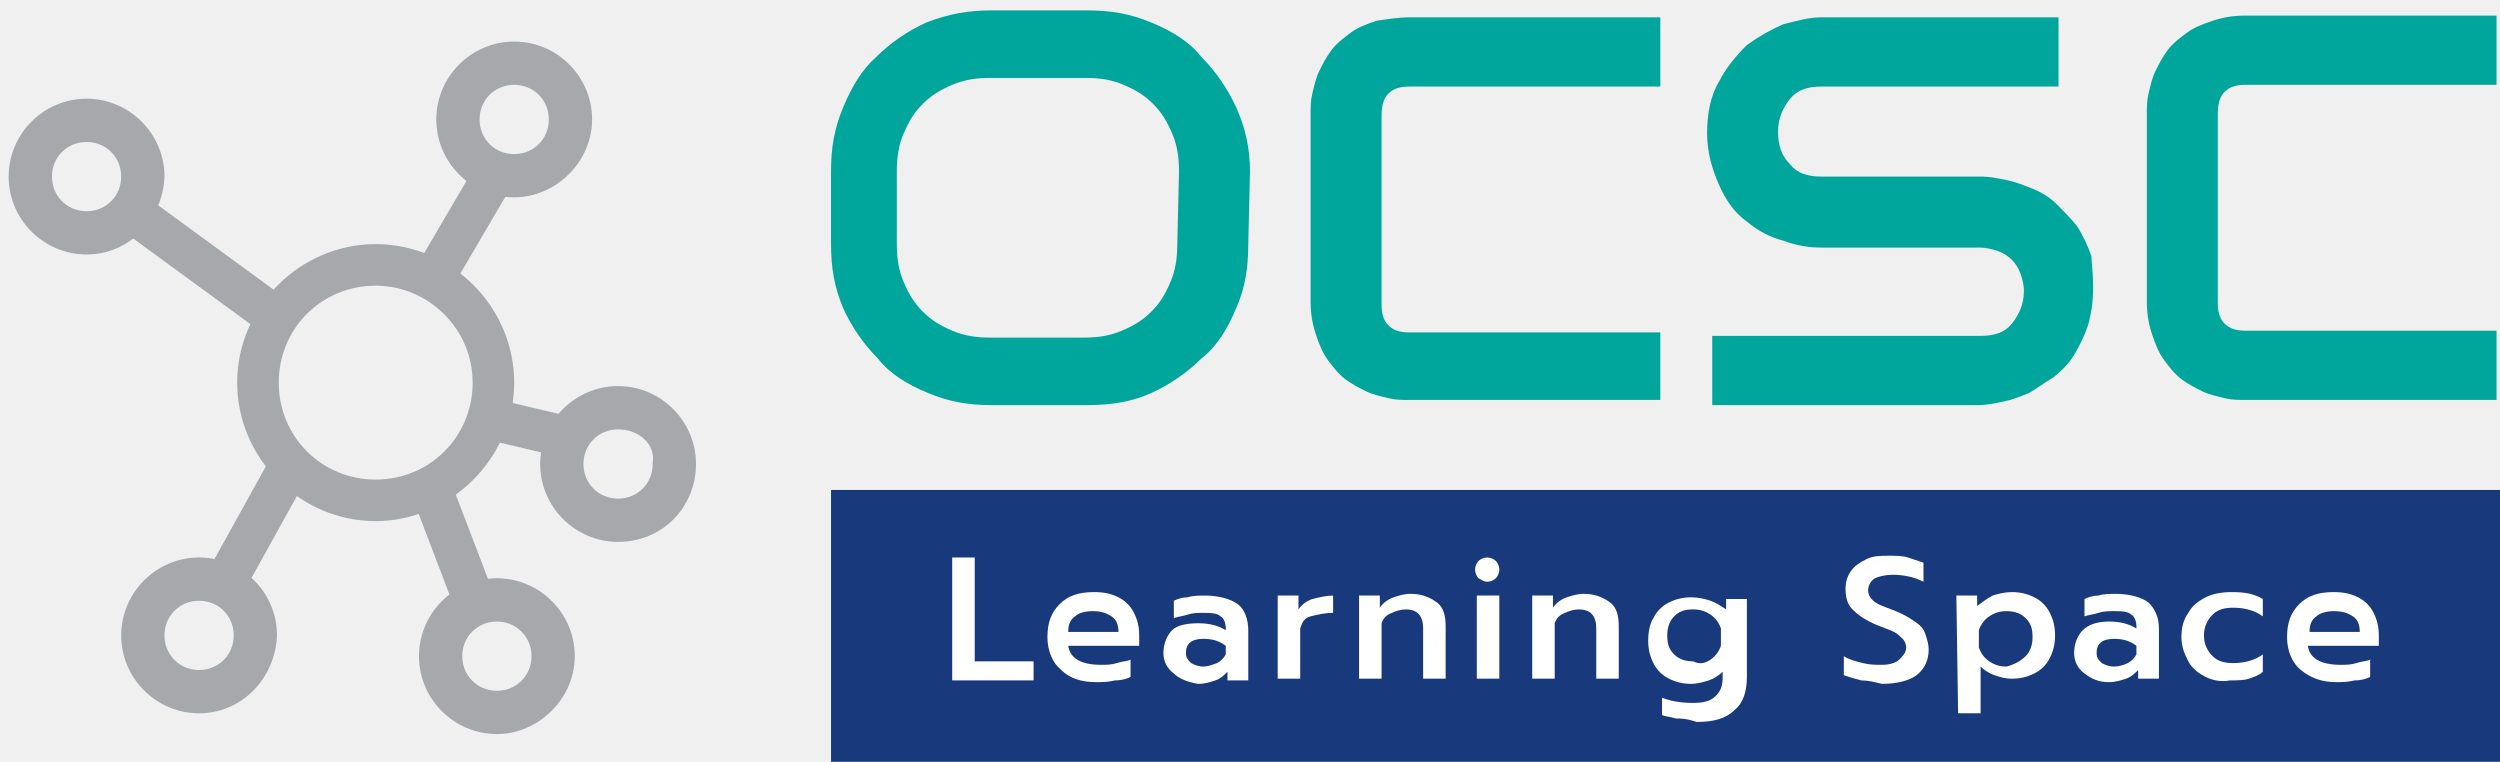
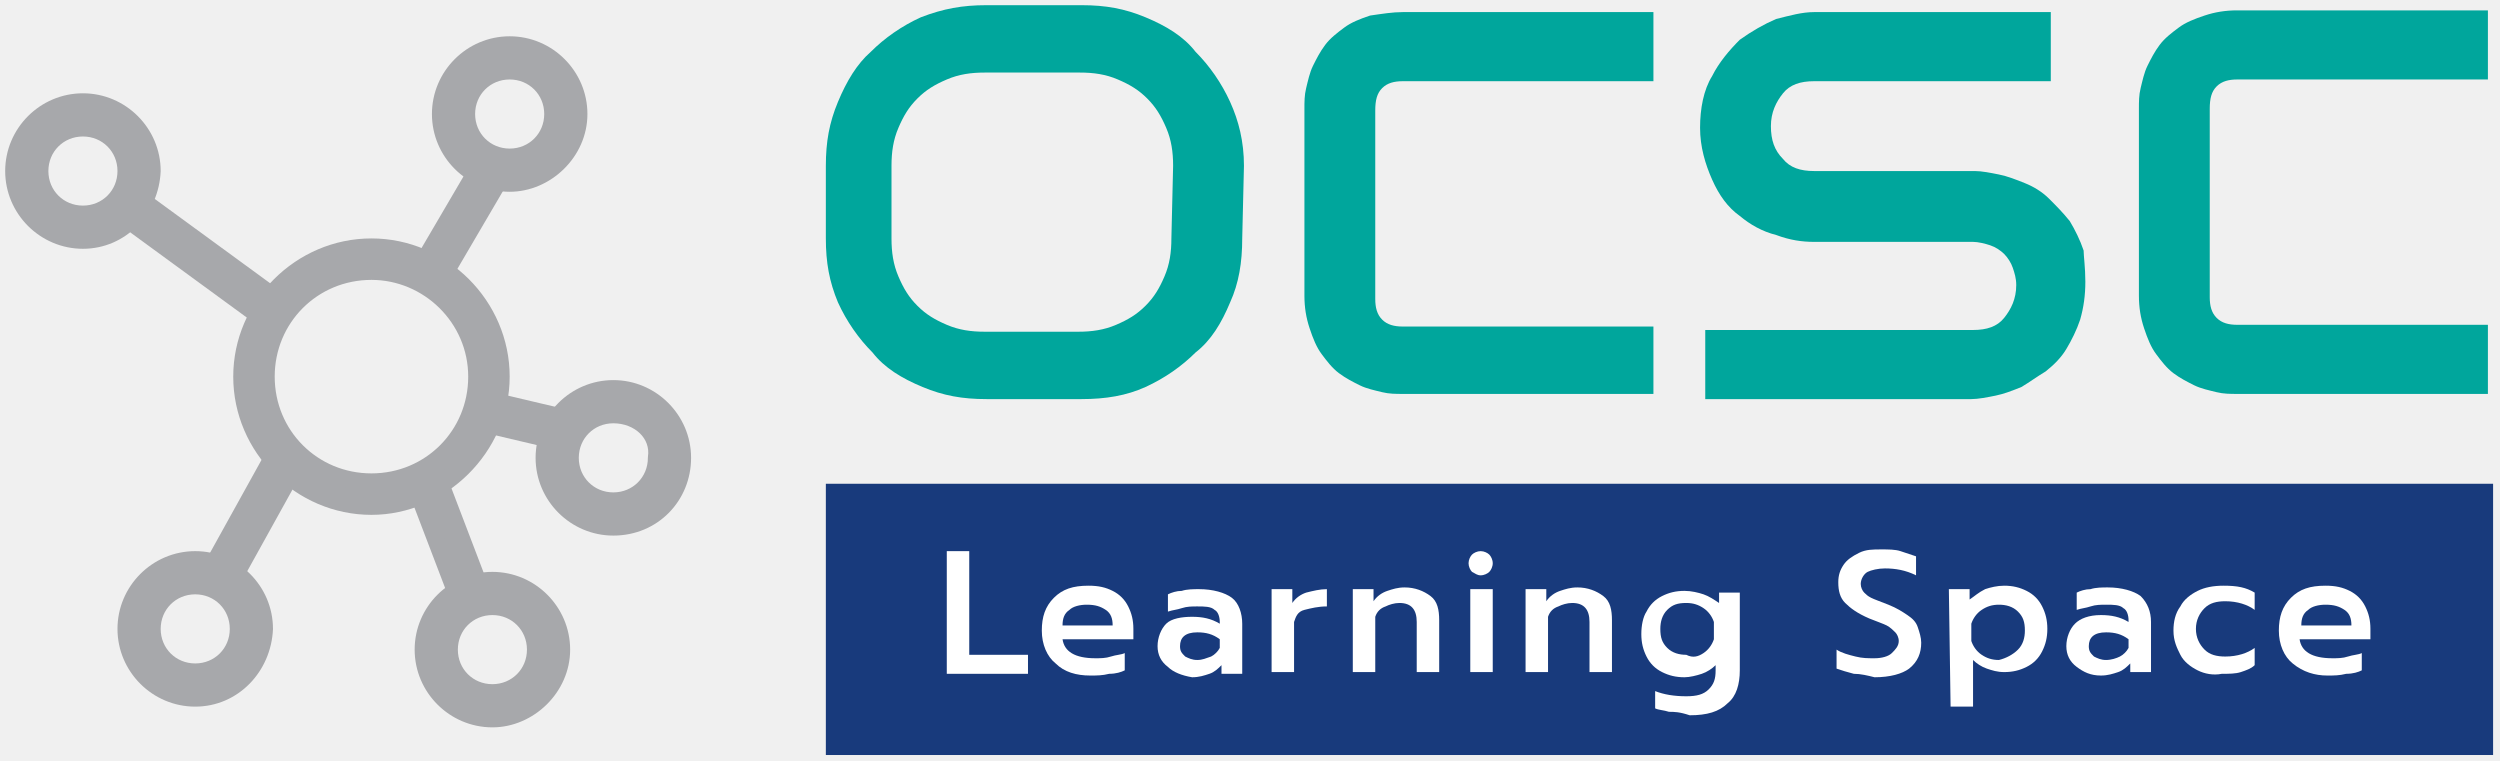
- <svg xmlns="http://www.w3.org/2000/svg" version="1.1" id="Layer_1" x="0px" y="0px" viewBox="0 0 144.4 44" style="enable-background:new 0 0 144.4 44;" xml:space="preserve">
+ <svg xmlns="http://www.w3.org/2000/svg" version="1.1" id="Layer_1" x="0px" y="0px" viewBox="0 0 144.7 44" style="enable-background:new 0 0 144.7 44;" xml:space="preserve">
  <style type="text/css">
	.st0{fill:#00A69C;}
	.st1{fill:#A7A8AB;stroke:#A7A8AB;stroke-miterlimit:10;}
- 	.st2{fill:#A7A8AB;stroke:#A7A8AB;stroke-width:1;stroke-miterlimit:10;}
- 	.st3{fill:#A7A8AB;stroke:#A7A8AB;stroke-width:1;stroke-miterlimit:10;}
- 	.st4{fill:#A7A8AB;stroke:#A7A8AB;stroke-width:1;stroke-miterlimit:10;}
+ 	.st2{fill:#A7A8AB;stroke:#A7A8AB;stroke-width:1;stroke-miterlimit:9.999;}
+ 	.st3{fill:#A7A8AB;stroke:#A7A8AB;stroke-width:1;stroke-miterlimit:10.001;}
+ 	.st4{fill:#A7A8AB;stroke:#A7A8AB;stroke-width:1;stroke-miterlimit:10.001;}
	.st5{fill:#A7A8AB;stroke:#A7A8AB;stroke-width:1;stroke-miterlimit:10;}
	.st6{fill:#183A7C;}
	.st7{fill:#FFFFFF;}
</style>
  <g>
-     <path class="st0" d="M72.1,14.1c0,1.4-0.2,2.6-0.7,3.7c-0.5,1.2-1.1,2.2-2,2.9c-0.8,0.8-1.8,1.5-2.9,2c-1.1,0.5-2.3,0.7-3.7,0.7   h-5.5c-1.4,0-2.5-0.2-3.7-0.7s-2.2-1.1-2.9-2c-0.8-0.8-1.5-1.8-2-2.9c-0.5-1.2-0.7-2.3-0.7-3.7V9.9c0-1.4,0.2-2.5,0.7-3.7   s1.1-2.2,1.9-2.9c0.8-0.8,1.8-1.5,2.9-2c1.3-0.5,2.4-0.7,3.8-0.7h5.5c1.4,0,2.5,0.2,3.7,0.7c1.2,0.5,2.2,1.1,2.9,2   c0.8,0.8,1.5,1.8,2,2.9s0.8,2.3,0.8,3.7L72.1,14.1L72.1,14.1z M68.1,9.9c0-0.8-0.1-1.5-0.4-2.2S67.1,6.5,66.6,6s-1-0.8-1.7-1.1   c-0.7-0.3-1.4-0.4-2.2-0.4h-5.5c-0.8,0-1.5,0.1-2.2,0.4S53.8,5.5,53.3,6s-0.8,1-1.1,1.7s-0.4,1.4-0.4,2.2v4.2   c0,0.8,0.1,1.5,0.4,2.2c0.3,0.7,0.6,1.2,1.1,1.7s1,0.8,1.7,1.1c0.7,0.3,1.4,0.4,2.2,0.4h5.4c0.8,0,1.5-0.1,2.2-0.4   c0.7-0.3,1.2-0.6,1.7-1.1s0.8-1,1.1-1.7c0.3-0.7,0.4-1.4,0.4-2.2L68.1,9.9L68.1,9.9z" />
-     <path class="st0" d="M95.9,23.1H81.4c-0.4,0-0.8,0-1.2-0.1c-0.4-0.1-0.9-0.2-1.3-0.4c-0.4-0.2-0.8-0.4-1.2-0.7s-0.7-0.7-1-1.1   s-0.5-0.9-0.7-1.5s-0.3-1.2-0.3-1.9V6.6c0-0.4,0-0.8,0.1-1.2s0.2-0.9,0.4-1.3s0.4-0.8,0.7-1.2c0.3-0.4,0.7-0.7,1.1-1   s0.9-0.5,1.5-0.7C80.2,1.1,80.8,1,81.4,1h14.5v4H81.4c-0.5,0-0.9,0.1-1.2,0.4c-0.3,0.3-0.4,0.7-0.4,1.3v10.9c0,0.5,0.1,0.9,0.4,1.2   c0.3,0.3,0.7,0.4,1.2,0.4h14.5C95.9,19.1,95.9,23.1,95.9,23.1z" />
-     <path class="st0" d="M120.9,16.6c0,0.8-0.1,1.5-0.3,2.2c-0.2,0.6-0.5,1.2-0.8,1.7s-0.7,0.9-1.2,1.3c-0.5,0.3-0.9,0.6-1.4,0.9   c-0.5,0.2-1,0.4-1.5,0.5s-1,0.2-1.4,0.2H98.9v-4h15.5c0.8,0,1.4-0.2,1.8-0.7s0.7-1.1,0.7-1.9c0-0.4-0.1-0.7-0.2-1   c-0.1-0.3-0.3-0.6-0.5-0.8s-0.5-0.4-0.8-0.5s-0.7-0.2-1-0.2h-9.2c-0.7,0-1.4-0.1-2.2-0.4c-0.8-0.2-1.5-0.6-2.1-1.1   c-0.7-0.5-1.2-1.2-1.6-2.1c-0.4-0.9-0.7-1.9-0.7-3s0.2-2.2,0.7-3c0.4-0.8,1-1.5,1.6-2.1c0.7-0.5,1.4-0.9,2.1-1.2   c0.8-0.2,1.5-0.4,2.2-0.4h13.7v4h-13.7c-0.8,0-1.4,0.2-1.8,0.7s-0.7,1.1-0.7,1.9s0.2,1.4,0.7,1.9c0.4,0.5,1,0.7,1.8,0.7h9.3l0,0   c0.4,0,0.9,0.1,1.4,0.2c0.5,0.1,1,0.3,1.5,0.5s1,0.5,1.4,0.9s0.8,0.8,1.2,1.3c0.3,0.5,0.6,1.1,0.8,1.7   C120.8,15.1,120.9,15.8,120.9,16.6z" />
-     <path class="st0" d="M144.2,23.1h-14.5c-0.4,0-0.8,0-1.2-0.1s-0.9-0.2-1.3-0.4c-0.4-0.2-0.8-0.4-1.2-0.7c-0.4-0.3-0.7-0.7-1-1.1   s-0.5-0.9-0.7-1.5s-0.3-1.2-0.3-1.9V6.6c0-0.4,0-0.8,0.1-1.2s0.2-0.9,0.4-1.3c0.2-0.4,0.4-0.8,0.7-1.2s0.7-0.7,1.1-1   s0.9-0.5,1.5-0.7c0.6-0.2,1.2-0.3,1.9-0.3h14.5v4h-14.5c-0.5,0-0.9,0.1-1.2,0.4s-0.4,0.7-0.4,1.3v10.9c0,0.5,0.1,0.9,0.4,1.2   c0.3,0.3,0.7,0.4,1.2,0.4h14.5V23.1z" />
+     <path class="st0" d="M71.9,13.8c0,1.4-0.2,2.6-0.7,3.7c-0.5,1.2-1.1,2.2-2,2.9c-0.8,0.8-1.8,1.5-2.9,2s-2.3,0.7-3.7,0.7h-5.5   c-1.4,0-2.5-0.2-3.7-0.7s-2.2-1.1-2.9-2c-0.8-0.8-1.5-1.8-2-2.9c-0.5-1.2-0.7-2.3-0.7-3.7V9.6c0-1.4,0.2-2.5,0.7-3.7   s1.1-2.2,1.9-2.9c0.8-0.8,1.8-1.5,2.9-2c1.3-0.5,2.4-0.7,3.8-0.7h5.5c1.4,0,2.5,0.2,3.7,0.7s2.2,1.1,2.9,2c0.8,0.8,1.5,1.8,2,2.9   S72,8.2,72,9.6L71.9,13.8L71.9,13.8z M67.9,9.6c0-0.8-0.1-1.5-0.4-2.2s-0.6-1.2-1.1-1.7s-1-0.8-1.7-1.1c-0.7-0.3-1.4-0.4-2.2-0.4   H57c-0.8,0-1.5,0.1-2.2,0.4s-1.2,0.6-1.7,1.1s-0.8,1-1.1,1.7s-0.4,1.4-0.4,2.2v4.2c0,0.8,0.1,1.5,0.4,2.2c0.3,0.7,0.6,1.2,1.1,1.7   s1,0.8,1.7,1.1c0.7,0.3,1.4,0.4,2.2,0.4h5.4c0.8,0,1.5-0.1,2.2-0.4c0.7-0.3,1.2-0.6,1.7-1.1s0.8-1,1.1-1.7c0.3-0.7,0.4-1.4,0.4-2.2   L67.9,9.6L67.9,9.6z" />
+     <path class="st0" d="M95.7,22.8H81.2c-0.4,0-0.8,0-1.2-0.1c-0.4-0.1-0.9-0.2-1.3-0.4c-0.4-0.2-0.8-0.4-1.2-0.7s-0.7-0.7-1-1.1   S76,19.6,75.8,19s-0.3-1.2-0.3-1.9V6.3c0-0.4,0-0.8,0.1-1.2s0.2-0.9,0.4-1.3s0.4-0.8,0.7-1.2c0.3-0.4,0.7-0.7,1.1-1   s0.9-0.5,1.5-0.7c0.7-0.1,1.3-0.2,1.9-0.2h14.5v4H81.2c-0.5,0-0.9,0.1-1.2,0.4c-0.3,0.3-0.4,0.7-0.4,1.3v10.9   c0,0.5,0.1,0.9,0.4,1.2c0.3,0.3,0.7,0.4,1.2,0.4h14.5C95.7,18.8,95.7,22.8,95.7,22.8z" />
+     <path class="st0" d="M120.7,16.3c0,0.8-0.1,1.5-0.3,2.2c-0.2,0.6-0.5,1.2-0.8,1.7s-0.7,0.9-1.2,1.3c-0.5,0.3-0.9,0.6-1.4,0.9   c-0.5,0.2-1,0.4-1.5,0.5s-1,0.2-1.4,0.2H98.7v-4h15.5c0.8,0,1.4-0.2,1.8-0.7s0.7-1.1,0.7-1.9c0-0.4-0.1-0.7-0.2-1   c-0.1-0.3-0.3-0.6-0.5-0.8s-0.5-0.4-0.8-0.5s-0.7-0.2-1-0.2H105c-0.7,0-1.4-0.1-2.2-0.4c-0.8-0.2-1.5-0.6-2.1-1.1   c-0.7-0.5-1.2-1.2-1.6-2.1c-0.4-0.9-0.7-1.9-0.7-3s0.2-2.2,0.7-3c0.4-0.8,1-1.5,1.6-2.1c0.7-0.5,1.4-0.9,2.1-1.2   c0.8-0.2,1.5-0.4,2.2-0.4h13.7v4H105c-0.8,0-1.4,0.2-1.8,0.7s-0.7,1.1-0.7,1.9s0.2,1.4,0.7,1.9c0.4,0.5,1,0.7,1.8,0.7h9.3l0,0   c0.4,0,0.9,0.1,1.4,0.2c0.5,0.1,1,0.3,1.5,0.5s1,0.5,1.4,0.9s0.8,0.8,1.2,1.3c0.3,0.5,0.6,1.1,0.8,1.7   C120.6,14.8,120.7,15.5,120.7,16.3z" />
+     <path class="st0" d="M144,22.8h-14.5c-0.4,0-0.8,0-1.2-0.1s-0.9-0.2-1.3-0.4c-0.4-0.2-0.8-0.4-1.2-0.7c-0.4-0.3-0.7-0.7-1-1.1   s-0.5-0.9-0.7-1.5s-0.3-1.2-0.3-1.9V6.3c0-0.4,0-0.8,0.1-1.2s0.2-0.9,0.4-1.3c0.2-0.4,0.4-0.8,0.7-1.2s0.7-0.7,1.1-1   s0.9-0.5,1.5-0.7s1.2-0.3,1.9-0.3H144v4h-14.5c-0.5,0-0.9,0.1-1.2,0.4s-0.4,0.7-0.4,1.3v10.9c0,0.5,0.1,0.9,0.4,1.2   c0.3,0.3,0.7,0.4,1.2,0.4H144V22.8z" />
  </g>
  <g>
-     <path class="st1" d="M21.7,29.6c-4.1,0-7.5-3.4-7.5-7.5s3.4-7.5,7.5-7.5s7.5,3.4,7.5,7.5S25.7,29.6,21.7,29.6z M21.7,16   c-3.4,0-6.1,2.7-6.1,6.1s2.7,6.1,6.1,6.1s6.1-2.7,6.1-6.1S25,16,21.7,16z" />
-     <path class="st1" d="M28.7,41.9c-2.2,0-4-1.8-4-4s1.8-4,4-4s4,1.8,4,4C32.7,40.1,30.8,41.9,28.7,41.9z M28.7,35.4   c-1.4,0-2.5,1.1-2.5,2.5s1.1,2.5,2.5,2.5s2.5-1.1,2.5-2.5S30.1,35.4,28.7,35.4z" />
-     <path class="st1" d="M35.7,30.8c-2.2,0-4-1.8-4-4s1.8-4,4-4s4,1.8,4,4S38,30.8,35.7,30.8z M35.7,24.3c-1.4,0-2.5,1.1-2.5,2.5   s1.1,2.5,2.5,2.5s2.5-1.1,2.5-2.5C38.4,25.4,37.2,24.3,35.7,24.3z" />
-     <path class="st1" d="M11.5,40.7c-2.2,0-4-1.8-4-4s1.8-4,4-4s4,1.8,4,4C15.4,38.9,13.7,40.7,11.5,40.7z M11.5,34.2   c-1.4,0-2.5,1.1-2.5,2.5s1.1,2.5,2.5,2.5s2.5-1.1,2.5-2.5S12.9,34.2,11.5,34.2z" />
-     <path class="st1" d="M5,14.2c-2.2,0-4-1.8-4-4s1.8-4,4-4s4,1.8,4,4C8.9,12.4,7.2,14.2,5,14.2z M5,7.7c-1.4,0-2.5,1.1-2.5,2.5   s1.1,2.5,2.5,2.5s2.5-1.1,2.5-2.5S6.4,7.7,5,7.7z" />
-     <path class="st1" d="M29.7,10.9c-2.2,0-4-1.8-4-4s1.8-4,4-4s4,1.8,4,4S31.8,10.9,29.7,10.9z M29.7,4.4c-1.4,0-2.5,1.1-2.5,2.5   s1.1,2.5,2.5,2.5s2.5-1.1,2.5-2.5S31.1,4.4,29.7,4.4z" />
-     <rect x="11.2" y="29.4" transform="matrix(0.4848 -0.8746 0.8746 0.4848 -18.6194 28.6192)" class="st2" width="7.6" height="1.4" />
-     <rect x="25.4" y="28.1" transform="matrix(0.9343 -0.3566 0.3566 0.9343 -9.4541 11.3843)" class="st3" width="1.4" height="6.5" />
-     <rect x="30.1" y="22.5" transform="matrix(0.2293 -0.9734 0.9734 0.2293 -0.3855 49.0891)" class="st3" width="1.4" height="4.6" />
-     <rect x="23.3" y="12.3" transform="matrix(0.5056 -0.8628 0.8628 0.5056 2.076 29.5449)" class="st4" width="7.1" height="1.4" />
-     <rect x="11" y="10" transform="matrix(0.59 -0.8074 0.8074 0.59 -7.4681 15.7023)" class="st5" width="1.4" height="10.5" />
+     <path class="st1" d="M21.5,29.3c-4.1,0-7.5-3.4-7.5-7.5s3.4-7.5,7.5-7.5s7.5,3.4,7.5,7.5S25.5,29.3,21.5,29.3z M21.5,15.7   c-3.4,0-6.1,2.7-6.1,6.1s2.7,6.1,6.1,6.1s6.1-2.7,6.1-6.1S24.8,15.7,21.5,15.7z" />
+     <path class="st1" d="M28.5,41.6c-2.2,0-4-1.8-4-4s1.8-4,4-4s4,1.8,4,4C32.5,39.8,30.6,41.6,28.5,41.6z M28.5,35.1   c-1.4,0-2.5,1.1-2.5,2.5s1.1,2.5,2.5,2.5S31,39,31,37.6S29.9,35.1,28.5,35.1z" />
+     <path class="st1" d="M35.5,30.5c-2.2,0-4-1.8-4-4s1.8-4,4-4s4,1.8,4,4S37.8,30.5,35.5,30.5z M35.5,24c-1.4,0-2.5,1.1-2.5,2.5   s1.1,2.5,2.5,2.5s2.5-1.1,2.5-2.5C38.2,25.1,37,24,35.5,24z" />
+     <path class="st1" d="M11.3,40.4c-2.2,0-4-1.8-4-4s1.8-4,4-4s4,1.8,4,4C15.2,38.6,13.5,40.4,11.3,40.4z M11.3,33.9   c-1.4,0-2.5,1.1-2.5,2.5s1.1,2.5,2.5,2.5s2.5-1.1,2.5-2.5S12.7,33.9,11.3,33.9z" />
+     <path class="st1" d="M4.8,13.9c-2.2,0-4-1.8-4-4s1.8-4,4-4s4,1.8,4,4C8.7,12.1,7,13.9,4.8,13.9z M4.8,7.4c-1.4,0-2.5,1.1-2.5,2.5   s1.1,2.5,2.5,2.5s2.5-1.1,2.5-2.5S6.2,7.4,4.8,7.4z" />
+     <path class="st1" d="M29.5,10.6c-2.2,0-4-1.8-4-4s1.8-4,4-4s4,1.8,4,4S31.6,10.6,29.5,10.6z M29.5,4.1c-1.4,0-2.5,1.1-2.5,2.5   s1.1,2.5,2.5,2.5S32,8,32,6.6S30.9,4.1,29.5,4.1z" />
+     <rect x="11" y="29" transform="matrix(0.4848 -0.8746 0.8746 0.4848 -18.3753 28.2922)" class="st2" width="7.6" height="1.4" />
+     <rect x="25.2" y="27.8" transform="matrix(0.9343 -0.3566 0.3566 0.9343 -9.3576 11.2853)" class="st3" width="1.4" height="6.5" />
+     <rect x="30" y="22.2" transform="matrix(0.2293 -0.9734 0.9734 0.2293 -0.202 48.702)" class="st3" width="1.4" height="4.6" />
+     <rect x="23.2" y="12" transform="matrix(0.5056 -0.8628 0.8628 0.5056 2.2973 29.3241)" class="st4" width="7.1" height="1.4" />
+     <rect x="10.9" y="9.7" transform="matrix(0.59 -0.8074 0.8074 0.59 -7.3404 15.4579)" class="st5" width="1.4" height="10.5" />
  </g>
-   <rect x="48" y="28.3" class="st6" width="96.5" height="15.7" />
+   <rect x="47.8" y="28" class="st6" width="96.5" height="15.7" />
  <g>
    <g>
-       <path class="st7" d="M55,32.2h1.3v6h3.4v1.1H55V32.2z" />
-       <path class="st7" d="M61.3,38.7c-0.5-0.4-0.8-1.1-0.8-1.9c0-0.8,0.2-1.4,0.7-1.9s1.1-0.7,2-0.7c0.6,0,1,0.1,1.4,0.3    s0.7,0.5,0.9,0.9c0.2,0.4,0.3,0.8,0.3,1.3v0.6h-4.1c0.1,0.7,0.7,1.1,1.9,1.1c0.3,0,0.6,0,0.9-0.1s0.6-0.1,0.8-0.2v1    c-0.2,0.1-0.5,0.2-0.9,0.2c-0.4,0.1-0.7,0.1-1.1,0.1C62.5,39.4,61.8,39.2,61.3,38.7z M64.6,36.5c0-0.4-0.1-0.7-0.4-0.9    s-0.6-0.3-1.1-0.3c-0.4,0-0.8,0.1-1,0.3c-0.3,0.2-0.4,0.5-0.4,0.9H64.6z" />
-       <path class="st7" d="M67.8,38.9c-0.4-0.3-0.6-0.7-0.6-1.2s0.2-1,0.5-1.3c0.3-0.3,0.9-0.4,1.5-0.4s1.1,0.1,1.6,0.4v-0.1    c0-0.3-0.1-0.6-0.3-0.7c-0.2-0.2-0.6-0.2-1-0.2c-0.3,0-0.6,0-0.9,0.1s-0.5,0.1-0.8,0.2v-1c0.2-0.1,0.5-0.2,0.8-0.2    c0.3-0.1,0.7-0.1,1-0.1c0.8,0,1.5,0.2,1.9,0.5s0.6,0.9,0.6,1.5v2.9h-1.2v-0.5c-0.2,0.2-0.4,0.4-0.7,0.5s-0.6,0.2-1,0.2    C68.6,39.4,68.1,39.2,67.8,38.9z M70.3,38.3c0.2-0.1,0.4-0.3,0.5-0.5v-0.5c-0.4-0.3-0.8-0.4-1.3-0.4c-0.7,0-1,0.3-1,0.8    c0,0.3,0.1,0.4,0.3,0.6c0.2,0.1,0.4,0.2,0.7,0.2C69.8,38.5,70,38.4,70.3,38.3z" />
-       <path class="st7" d="M73.8,34.4H75v0.8c0.2-0.3,0.5-0.5,0.8-0.6c0.4-0.1,0.8-0.2,1.2-0.2v1c-0.5,0-0.9,0.1-1.3,0.2    c-0.4,0.1-0.5,0.4-0.6,0.7v2.9h-1.3C73.8,39.2,73.8,34.4,73.8,34.4z" />
-       <path class="st7" d="M78.5,34.4h1.2v0.7c0.2-0.3,0.5-0.5,0.8-0.6s0.6-0.2,1-0.2c0.6,0,1.1,0.2,1.5,0.5s0.5,0.8,0.5,1.4v3h-1.3    v-2.9c0-0.7-0.3-1.1-1-1.1c-0.3,0-0.6,0.1-0.8,0.2c-0.3,0.1-0.5,0.3-0.6,0.6v3.2h-1.3C78.5,39.2,78.5,34.4,78.5,34.4z" />
-       <path class="st7" d="M85.4,33.4c-0.1-0.1-0.2-0.3-0.2-0.5s0.1-0.4,0.2-0.5s0.3-0.2,0.5-0.2s0.4,0.1,0.5,0.2    c0.1,0.1,0.2,0.3,0.2,0.5s-0.1,0.4-0.2,0.5s-0.3,0.2-0.5,0.2C85.7,33.6,85.6,33.5,85.4,33.4z M85.3,34.4h1.3v4.8h-1.3V34.4z" />
-       <path class="st7" d="M88.5,34.4h1.2v0.7c0.2-0.3,0.5-0.5,0.8-0.6s0.6-0.2,1-0.2c0.6,0,1.1,0.2,1.5,0.5s0.5,0.8,0.5,1.4v3h-1.3    v-2.9c0-0.7-0.3-1.1-1-1.1c-0.3,0-0.6,0.1-0.8,0.2c-0.3,0.1-0.5,0.3-0.6,0.6v3.2h-1.3C88.5,39.2,88.5,34.4,88.5,34.4z" />
-       <path class="st7" d="M96.8,41.5c-0.3-0.1-0.6-0.1-0.8-0.2v-1c0.5,0.2,1.1,0.3,1.8,0.3c0.6,0,1-0.1,1.3-0.4s0.4-0.6,0.4-1.1v-0.3    c-0.2,0.2-0.5,0.4-0.8,0.5s-0.7,0.2-1,0.2c-0.5,0-0.9-0.1-1.3-0.3s-0.7-0.5-0.9-0.9c-0.2-0.4-0.3-0.8-0.3-1.3s0.1-1,0.3-1.3    c0.2-0.4,0.5-0.7,0.9-0.9s0.8-0.3,1.3-0.3c0.4,0,0.8,0.1,1.1,0.2c0.3,0.1,0.6,0.3,0.9,0.5v-0.6h1.2v4.5c0,0.8-0.2,1.5-0.7,1.9    c-0.5,0.5-1.2,0.7-2.2,0.7C97.4,41.5,97.1,41.5,96.8,41.5z M98.8,38.1c0.3-0.2,0.5-0.5,0.6-0.8v-1c-0.1-0.3-0.3-0.6-0.6-0.8    s-0.6-0.3-1-0.3c-0.5,0-0.8,0.1-1.1,0.4c-0.3,0.3-0.4,0.7-0.4,1.1c0,0.5,0.1,0.8,0.4,1.1s0.7,0.4,1.1,0.4    C98.2,38.4,98.5,38.3,98.8,38.1z" />
-       <path class="st7" d="M107.5,39.3c-0.4-0.1-0.7-0.2-1-0.3v-1.1c0.3,0.2,0.7,0.3,1.1,0.4c0.4,0.1,0.7,0.1,1.1,0.1s0.8-0.1,1-0.3    s0.4-0.4,0.4-0.7c0-0.2-0.1-0.4-0.2-0.5s-0.3-0.3-0.5-0.4c-0.2-0.1-0.5-0.2-1-0.4c-0.7-0.3-1.1-0.6-1.4-0.9s-0.4-0.7-0.4-1.2    c0-0.4,0.1-0.7,0.3-1c0.2-0.3,0.5-0.5,0.9-0.7s0.8-0.2,1.3-0.2c0.4,0,0.8,0,1.1,0.1c0.3,0.1,0.6,0.2,0.9,0.3v1.1    c-0.6-0.3-1.2-0.4-1.8-0.4c-0.4,0-0.8,0.1-1,0.2s-0.4,0.4-0.4,0.7c0,0.2,0.1,0.4,0.2,0.5s0.2,0.2,0.4,0.3c0.2,0.1,0.5,0.2,1,0.4    s0.8,0.4,1.1,0.6c0.3,0.2,0.5,0.4,0.6,0.7s0.2,0.6,0.2,0.9c0,0.6-0.2,1.1-0.7,1.5c-0.4,0.3-1.1,0.5-2,0.5    C108.3,39.4,107.9,39.3,107.5,39.3z" />
-       <path class="st7" d="M113,34.4h1.2V35c0.3-0.2,0.5-0.4,0.9-0.6c0.3-0.1,0.7-0.2,1.1-0.2c0.5,0,0.9,0.1,1.3,0.3s0.7,0.5,0.9,0.9    s0.3,0.8,0.3,1.3s-0.1,0.9-0.3,1.3c-0.2,0.4-0.5,0.7-0.9,0.9s-0.8,0.3-1.3,0.3c-0.4,0-0.7-0.1-1-0.2s-0.6-0.3-0.8-0.5v2.7h-1.3    L113,34.4L113,34.4z M117,37.9c0.3-0.3,0.4-0.7,0.4-1.1c0-0.5-0.1-0.8-0.4-1.1s-0.7-0.4-1.1-0.4s-0.7,0.1-1,0.3s-0.5,0.5-0.6,0.8    v1c0.1,0.3,0.3,0.6,0.6,0.8c0.3,0.2,0.6,0.3,1,0.3C116.3,38.4,116.7,38.2,117,37.9z" />
-       <path class="st7" d="M120.4,38.9c-0.4-0.3-0.6-0.7-0.6-1.2s0.2-1,0.5-1.3s0.8-0.5,1.5-0.5c0.6,0,1.1,0.1,1.6,0.4v-0.1    c0-0.3-0.1-0.6-0.3-0.7c-0.2-0.2-0.6-0.2-1-0.2c-0.3,0-0.6,0-0.9,0.1s-0.5,0.1-0.8,0.2v-1c0.2-0.1,0.5-0.2,0.8-0.2    c0.3-0.1,0.7-0.1,1-0.1c0.8,0,1.5,0.2,1.9,0.5c0.4,0.4,0.6,0.9,0.6,1.5v2.9h-1.2v-0.5c-0.2,0.2-0.4,0.4-0.7,0.5s-0.6,0.2-1,0.2    C121.2,39.4,120.8,39.2,120.4,38.9z M122.9,38.3c0.2-0.1,0.4-0.3,0.5-0.5v-0.5c-0.4-0.3-0.8-0.4-1.3-0.4c-0.7,0-1,0.3-1,0.8    c0,0.3,0.1,0.4,0.3,0.6c0.2,0.1,0.4,0.2,0.7,0.2C122.4,38.5,122.7,38.4,122.9,38.3z" />
-       <path class="st7" d="M127.4,39.1c-0.4-0.2-0.8-0.5-1-0.9s-0.4-0.8-0.4-1.4c0-0.5,0.1-1,0.4-1.4c0.2-0.4,0.6-0.7,1-0.9    s0.9-0.3,1.5-0.3c0.8,0,1.3,0.1,1.8,0.4v1c-0.4-0.3-1-0.5-1.7-0.5c-0.5,0-0.9,0.1-1.2,0.4c-0.3,0.3-0.5,0.7-0.5,1.2    s0.2,0.9,0.5,1.2c0.3,0.3,0.7,0.4,1.2,0.4c0.7,0,1.3-0.2,1.7-0.5v1c-0.2,0.2-0.5,0.3-0.8,0.4c-0.3,0.1-0.7,0.1-1.1,0.1    C128.3,39.4,127.8,39.3,127.4,39.1z" />
-       <path class="st7" d="M132.9,38.7c-0.5-0.4-0.8-1.1-0.8-1.9c0-0.8,0.2-1.4,0.7-1.9s1.1-0.7,2-0.7c0.6,0,1,0.1,1.4,0.3    s0.7,0.5,0.9,0.9s0.3,0.8,0.3,1.3v0.6h-4.1c0.1,0.7,0.7,1.1,1.9,1.1c0.3,0,0.6,0,0.9-0.1c0.3-0.1,0.6-0.1,0.8-0.2v1    c-0.2,0.1-0.5,0.2-0.9,0.2c-0.4,0.1-0.7,0.1-1.1,0.1C134.2,39.4,133.5,39.2,132.9,38.7z M136.3,36.5c0-0.4-0.1-0.7-0.4-0.9    c-0.3-0.2-0.6-0.3-1.1-0.3c-0.4,0-0.8,0.1-1,0.3c-0.3,0.2-0.4,0.5-0.4,0.9H136.3z" />
+       <path class="st7" d="M54.8,31.9h1.3v6h3.4V39h-4.7V31.9z" />
+       <path class="st7" d="M61.1,38.4c-0.5-0.4-0.8-1.1-0.8-1.9c0-0.8,0.2-1.4,0.7-1.9s1.1-0.7,2-0.7c0.6,0,1,0.1,1.4,0.3    s0.7,0.5,0.9,0.9c0.2,0.4,0.3,0.8,0.3,1.3V37h-4.1c0.1,0.7,0.7,1.1,1.9,1.1c0.3,0,0.6,0,0.9-0.1s0.6-0.1,0.8-0.2v1    c-0.2,0.1-0.5,0.2-0.9,0.2c-0.4,0.1-0.7,0.1-1.1,0.1C62.3,39.1,61.6,38.9,61.1,38.4z M64.4,36.2c0-0.4-0.1-0.7-0.4-0.9    c-0.3-0.2-0.6-0.3-1.1-0.3c-0.4,0-0.8,0.1-1,0.3c-0.3,0.2-0.4,0.5-0.4,0.9H64.4z" />
+       <path class="st7" d="M67.6,38.6c-0.4-0.3-0.6-0.7-0.6-1.2s0.2-1,0.5-1.3s0.9-0.4,1.5-0.4s1.1,0.1,1.6,0.4V36    c0-0.3-0.1-0.6-0.3-0.7c-0.2-0.2-0.6-0.2-1-0.2c-0.3,0-0.6,0-0.9,0.1s-0.5,0.1-0.8,0.2v-1c0.2-0.1,0.5-0.2,0.8-0.2    c0.3-0.1,0.7-0.1,1-0.1c0.8,0,1.5,0.2,1.9,0.5s0.6,0.9,0.6,1.5V39h-1.2v-0.5c-0.2,0.2-0.4,0.4-0.7,0.5s-0.6,0.2-1,0.2    C68.4,39.1,67.9,38.9,67.6,38.6z M70.1,38c0.2-0.1,0.4-0.3,0.5-0.5V37c-0.4-0.3-0.8-0.4-1.3-0.4c-0.7,0-1,0.3-1,0.8    c0,0.3,0.1,0.4,0.3,0.6c0.2,0.1,0.4,0.2,0.7,0.2C69.6,38.2,69.8,38.1,70.1,38z" />
+       <path class="st7" d="M73.6,34.1h1.2v0.8c0.2-0.3,0.5-0.5,0.8-0.6c0.4-0.1,0.8-0.2,1.2-0.2v1c-0.5,0-0.9,0.1-1.3,0.2    c-0.4,0.1-0.5,0.4-0.6,0.7v2.9h-1.3C73.6,38.9,73.6,34.1,73.6,34.1z" />
+       <path class="st7" d="M78.3,34.1h1.2v0.7c0.2-0.3,0.5-0.5,0.8-0.6s0.6-0.2,1-0.2c0.6,0,1.1,0.2,1.5,0.5s0.5,0.8,0.5,1.4v3H82V36    c0-0.7-0.3-1.1-1-1.1c-0.3,0-0.6,0.1-0.8,0.2c-0.3,0.1-0.5,0.3-0.6,0.6v3.2h-1.3C78.3,38.9,78.3,34.1,78.3,34.1z" />
+       <path class="st7" d="M85.2,33.1C85.1,33,85,32.8,85,32.6s0.1-0.4,0.2-0.5s0.3-0.2,0.5-0.2s0.4,0.1,0.5,0.2    c0.1,0.1,0.2,0.3,0.2,0.5s-0.1,0.4-0.2,0.5s-0.3,0.2-0.5,0.2C85.5,33.3,85.4,33.2,85.2,33.1z M85.1,34.1h1.3v4.8h-1.3V34.1z" />
+       <path class="st7" d="M88.3,34.1h1.2v0.7c0.2-0.3,0.5-0.5,0.8-0.6s0.6-0.2,1-0.2c0.6,0,1.1,0.2,1.5,0.5s0.5,0.8,0.5,1.4v3H92V36    c0-0.7-0.3-1.1-1-1.1c-0.3,0-0.6,0.1-0.8,0.2c-0.3,0.1-0.5,0.3-0.6,0.6v3.2h-1.3C88.3,38.9,88.3,34.1,88.3,34.1z" />
+       <path class="st7" d="M96.6,41.2c-0.3-0.1-0.6-0.1-0.8-0.2v-1c0.5,0.2,1.1,0.3,1.8,0.3c0.6,0,1-0.1,1.3-0.4s0.4-0.6,0.4-1.1v-0.3    c-0.2,0.2-0.5,0.4-0.8,0.5s-0.7,0.2-1,0.2c-0.5,0-0.9-0.1-1.3-0.3s-0.7-0.5-0.9-0.9c-0.2-0.4-0.3-0.8-0.3-1.3s0.1-1,0.3-1.3    c0.2-0.4,0.5-0.7,0.9-0.9s0.8-0.3,1.3-0.3c0.4,0,0.8,0.1,1.1,0.2c0.3,0.1,0.6,0.3,0.9,0.5v-0.6h1.2v4.5c0,0.8-0.2,1.5-0.7,1.9    c-0.5,0.5-1.2,0.7-2.2,0.7C97.2,41.2,96.9,41.2,96.6,41.2z M98.6,37.8c0.3-0.2,0.5-0.5,0.6-0.8v-1c-0.1-0.3-0.3-0.6-0.6-0.8    s-0.6-0.3-1-0.3c-0.5,0-0.8,0.1-1.1,0.4c-0.3,0.3-0.4,0.7-0.4,1.1c0,0.5,0.1,0.8,0.4,1.1s0.7,0.4,1.1,0.4    C98,38.1,98.3,38,98.6,37.8z" />
+       <path class="st7" d="M107.3,39c-0.4-0.1-0.7-0.2-1-0.3v-1.1c0.3,0.2,0.7,0.3,1.1,0.4c0.4,0.1,0.7,0.1,1.1,0.1s0.8-0.1,1-0.3    s0.4-0.4,0.4-0.7c0-0.2-0.1-0.4-0.2-0.5s-0.3-0.3-0.5-0.4c-0.2-0.1-0.5-0.2-1-0.4c-0.7-0.3-1.1-0.6-1.4-0.9s-0.4-0.7-0.4-1.2    c0-0.4,0.1-0.7,0.3-1c0.2-0.3,0.5-0.5,0.9-0.7s0.8-0.2,1.3-0.2c0.4,0,0.8,0,1.1,0.1c0.3,0.1,0.6,0.2,0.9,0.3v1.1    c-0.6-0.3-1.2-0.4-1.8-0.4c-0.4,0-0.8,0.1-1,0.2s-0.4,0.4-0.4,0.7c0,0.2,0.1,0.4,0.2,0.5s0.2,0.2,0.4,0.3c0.2,0.1,0.5,0.2,1,0.4    s0.8,0.4,1.1,0.6c0.3,0.2,0.5,0.4,0.6,0.7s0.2,0.6,0.2,0.9c0,0.6-0.2,1.1-0.7,1.5c-0.4,0.3-1.1,0.5-2,0.5    C108.1,39.1,107.7,39,107.3,39z" />
+       <path class="st7" d="M112.8,34.1h1.2v0.6c0.3-0.2,0.5-0.4,0.9-0.6c0.3-0.1,0.7-0.2,1.1-0.2c0.5,0,0.9,0.1,1.3,0.3s0.7,0.5,0.9,0.9    s0.3,0.8,0.3,1.3s-0.1,0.9-0.3,1.3c-0.2,0.4-0.5,0.7-0.9,0.9s-0.8,0.3-1.3,0.3c-0.4,0-0.7-0.1-1-0.2s-0.6-0.3-0.8-0.5v2.7h-1.3    L112.8,34.1L112.8,34.1z M116.8,37.6c0.3-0.3,0.4-0.7,0.4-1.1c0-0.5-0.1-0.8-0.4-1.1s-0.7-0.4-1.1-0.4s-0.7,0.1-1,0.3    s-0.5,0.5-0.6,0.8v1c0.1,0.3,0.3,0.6,0.6,0.8c0.3,0.2,0.6,0.3,1,0.3C116.1,38.1,116.5,37.9,116.8,37.6z" />
+       <path class="st7" d="M120.2,38.6c-0.4-0.3-0.6-0.7-0.6-1.2s0.2-1,0.5-1.3s0.8-0.5,1.5-0.5c0.6,0,1.1,0.1,1.6,0.4v-0.1    c0-0.3-0.1-0.6-0.3-0.7c-0.2-0.2-0.6-0.2-1-0.2c-0.3,0-0.6,0-0.9,0.1s-0.5,0.1-0.8,0.2v-1c0.2-0.1,0.5-0.2,0.8-0.2    c0.3-0.1,0.7-0.1,1-0.1c0.8,0,1.5,0.2,1.9,0.5c0.4,0.4,0.6,0.9,0.6,1.5v2.9h-1.2v-0.5c-0.2,0.2-0.4,0.4-0.7,0.5s-0.6,0.2-1,0.2    C121,39.1,120.6,38.9,120.2,38.6z M122.7,38c0.2-0.1,0.4-0.3,0.5-0.5V37c-0.4-0.3-0.8-0.4-1.3-0.4c-0.7,0-1,0.3-1,0.8    c0,0.3,0.1,0.4,0.3,0.6c0.2,0.1,0.4,0.2,0.7,0.2C122.2,38.2,122.5,38.1,122.7,38z" />
+       <path class="st7" d="M127.2,38.8c-0.4-0.2-0.8-0.5-1-0.9s-0.4-0.8-0.4-1.4c0-0.5,0.1-1,0.4-1.4c0.2-0.4,0.6-0.7,1-0.9    s0.9-0.3,1.5-0.3c0.8,0,1.3,0.1,1.8,0.4v1c-0.4-0.3-1-0.5-1.7-0.5c-0.5,0-0.9,0.1-1.2,0.4c-0.3,0.3-0.5,0.7-0.5,1.2    s0.2,0.9,0.5,1.2s0.7,0.4,1.2,0.4c0.7,0,1.3-0.2,1.7-0.5v1c-0.2,0.2-0.5,0.3-0.8,0.4c-0.3,0.1-0.7,0.1-1.1,0.1    C128.1,39.1,127.6,39,127.2,38.8z" />
+       <path class="st7" d="M132.7,38.4c-0.5-0.4-0.8-1.1-0.8-1.9c0-0.8,0.2-1.4,0.7-1.9s1.1-0.7,2-0.7c0.6,0,1,0.1,1.4,0.3    s0.7,0.5,0.9,0.9s0.3,0.8,0.3,1.3V37h-4.1c0.1,0.7,0.7,1.1,1.9,1.1c0.3,0,0.6,0,0.9-0.1c0.3-0.1,0.6-0.1,0.8-0.2v1    c-0.2,0.1-0.5,0.2-0.9,0.2c-0.4,0.1-0.7,0.1-1.1,0.1C134,39.1,133.3,38.9,132.7,38.4z M136.1,36.2c0-0.4-0.1-0.7-0.4-0.9    c-0.3-0.2-0.6-0.3-1.1-0.3c-0.4,0-0.8,0.1-1,0.3c-0.3,0.2-0.4,0.5-0.4,0.9H136.1z" />
    </g>
  </g>
</svg>
